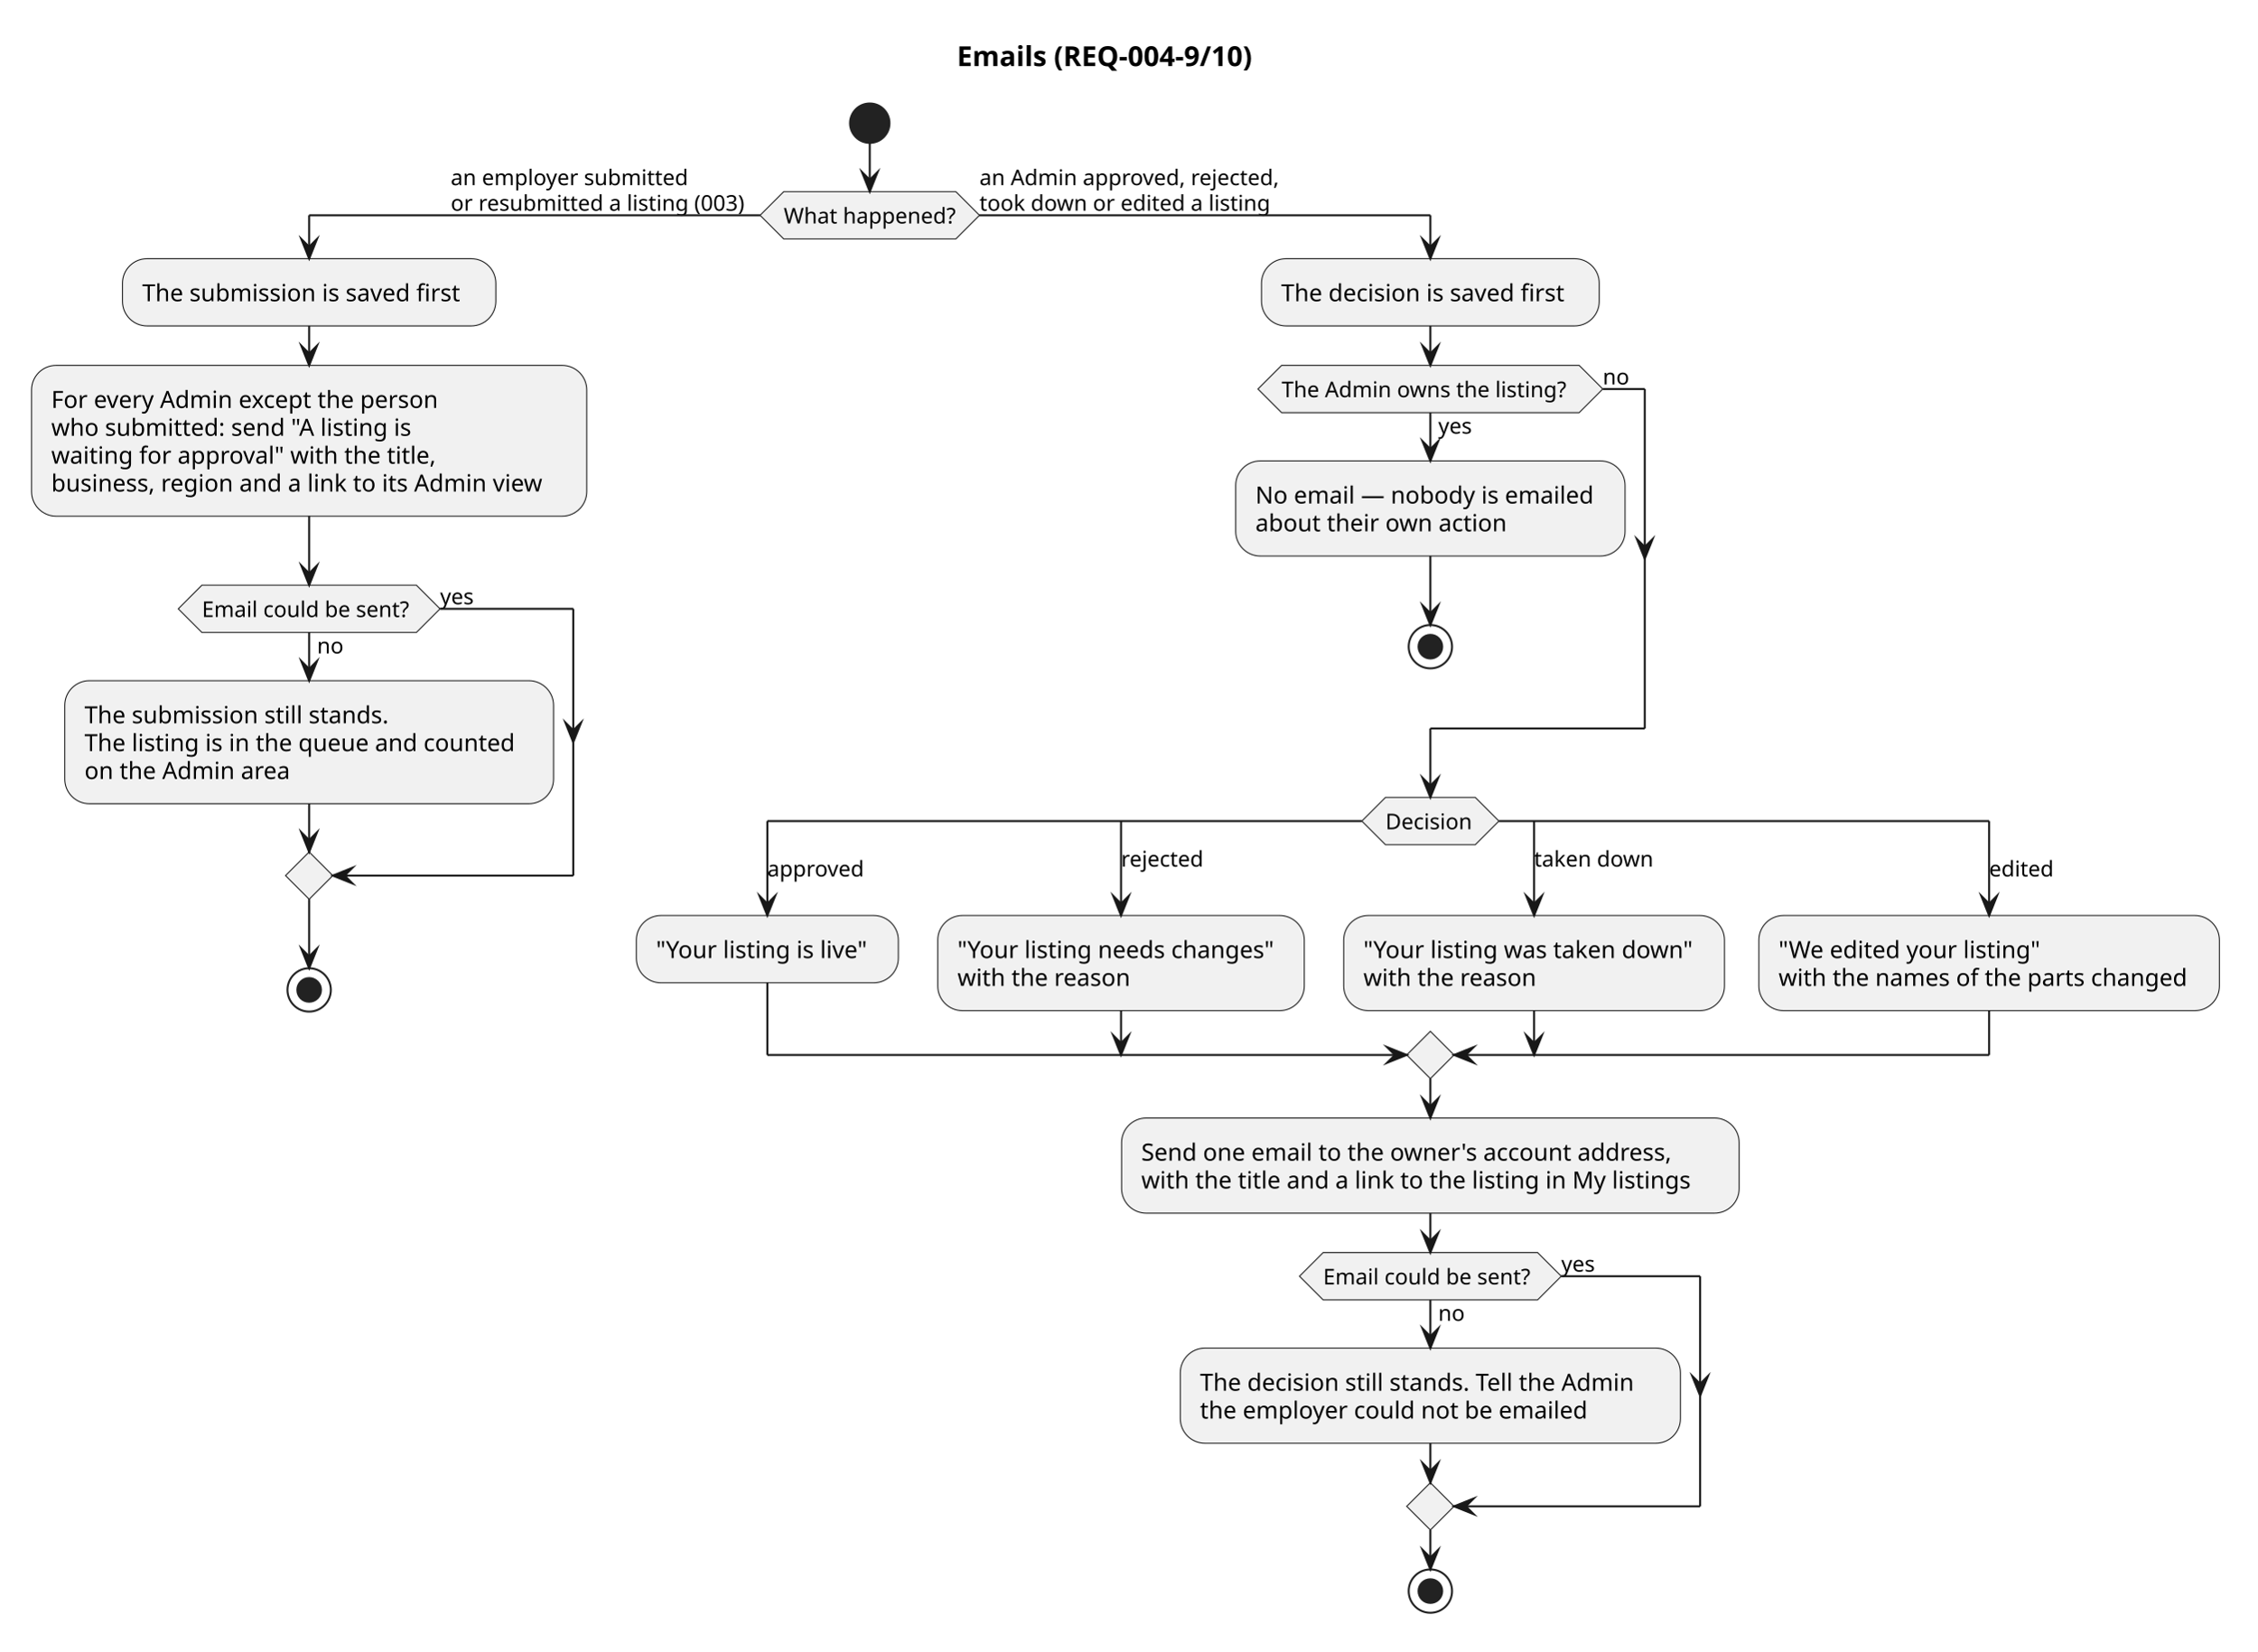
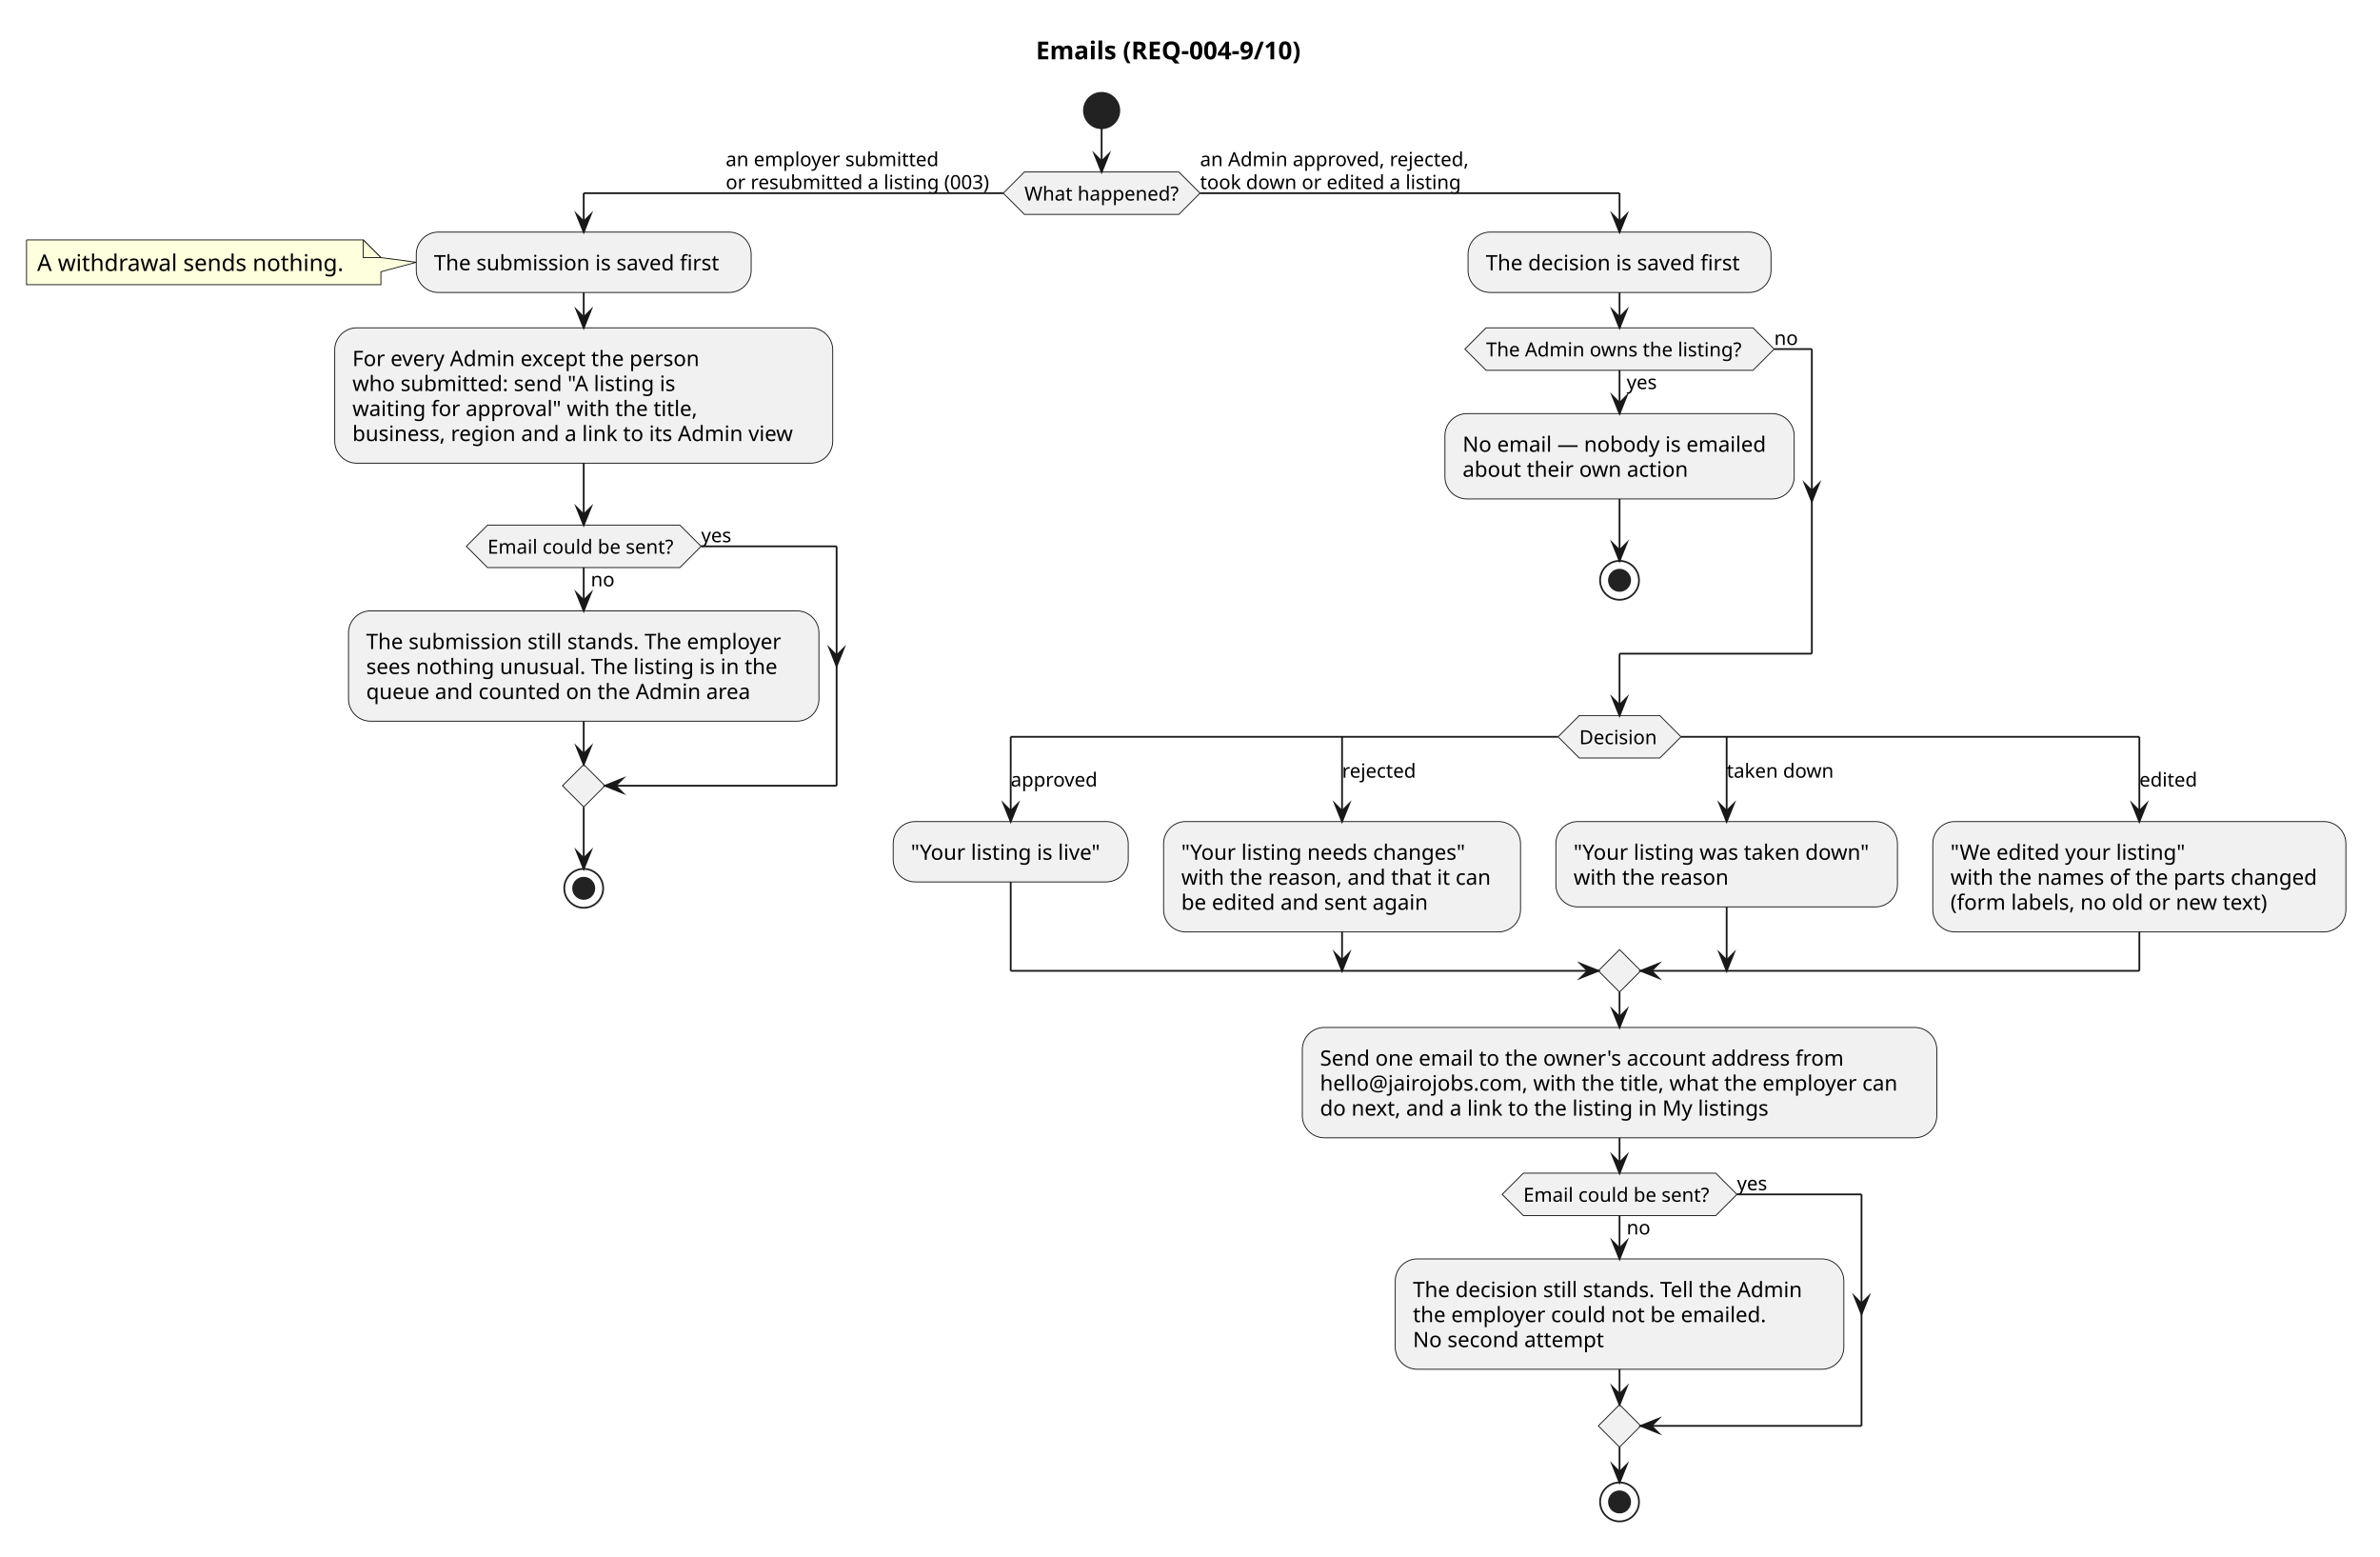
- <svg xmlns="http://www.w3.org/2000/svg" version="1.1" data-diagram-type="ACTIVITY" style="width:1145px;height:838px;background:#FFFFFF;" width="1145px" height="838px" viewBox="0 0 1145 838" zoomAndPan="magnify" preserveAspectRatio="none" contentStyleType="text/css">
+ <svg xmlns="http://www.w3.org/2000/svg" version="1.1" data-diagram-type="ACTIVITY" style="width:1346px;height:880px;background:#FFFFFF;" width="1346px" height="880px" viewBox="0 0 1346 880" zoomAndPan="magnify" preserveAspectRatio="none" contentStyleType="text/css">
  <defs />
  <g font-family="sans-serif" lengthAdjust="spacing">
    <g class="title" data-source-line="2">
-       <text x="485.424" y="33.535" fill="#000" font-size="14" textLength="173.038" font-weight="700">Emails (REQ-004-9/10)</text>
+       <text x="585.838" y="33.535" fill="#000" font-size="14" textLength="173.038" font-weight="700">Emails (REQ-004-9/10)</text>
    </g>
-     <ellipse cx="441.22" cy="62.488" rx="10" ry="10" fill="#222" style="stroke:#222;stroke-width:1;" />
-     <polygon points="397.569,97.219,484.871,97.219,496.871,109.219,484.871,121.219,397.569,121.219,385.569,109.219,397.569,97.219" fill="#F1F1F1" style="stroke:#181818;stroke-width:0.5;stroke-linejoin:miter;stroke-miterlimit:10;" />
-     <text x="397.569" y="113.376" fill="#000" font-size="11" textLength="87.302">What happened?</text>
-     <text x="228.631" y="93.943" fill="#000" font-size="11" textLength="123.583">an employer submitted</text>
-     <text x="228.631" y="106.898" fill="#000" font-size="11" textLength="156.938">or resubmitted a listing (003)</text>
-     <text x="496.871" y="93.943" fill="#000" font-size="11" textLength="157.921">an Admin approved, rejected,</text>
-     <text x="496.871" y="106.898" fill="#000" font-size="11" textLength="154.118">took down or edited a listing</text>
-     <rect x="62.122" y="131.219" width="189.395" height="34.133" fill="#F1F1F1" style="stroke:#181818;stroke-width:0.5;" rx="12.5" ry="12.5" />
-     <text x="72.122" y="152.82" fill="#000" font-size="12" textLength="169.395">The submission is saved first</text>
-     <rect x="16" y="185.352" width="281.639" height="76.531" fill="#F1F1F1" style="stroke:#181818;stroke-width:0.5;" rx="12.5" ry="12.5" />
-     <text x="26" y="206.953" fill="#000" font-size="12" textLength="204.035">For every Admin except the person</text>
-     <text x="26" y="221.086" fill="#000" font-size="12" textLength="191.941">who submitted: send "A listing is</text>
-     <text x="26" y="235.219" fill="#000" font-size="12" textLength="202.377">waiting for approval" with the title,</text>
-     <text x="26" y="249.352" fill="#000" font-size="12" textLength="261.639">business, region and a link to its Admin view</text>
-     <rect x="32.846" y="345.36" width="247.947" height="62.398" fill="#F1F1F1" style="stroke:#181818;stroke-width:0.5;" rx="12.5" ry="12.5" />
-     <text x="42.846" y="366.962" fill="#000" font-size="12" textLength="162.58">The submission still stands.</text>
-     <text x="42.846" y="381.095" fill="#000" font-size="12" textLength="227.947">The listing is in the queue and counted</text>
-     <text x="42.846" y="395.228" fill="#000" font-size="12" textLength="107.631">on the Admin area</text>
-     <polygon points="102.421,296.883,211.218,296.883,223.218,308.883,211.218,320.883,102.421,320.883,90.421,308.883,102.421,296.883" fill="#F1F1F1" style="stroke:#181818;stroke-width:0.5;stroke-linejoin:miter;stroke-miterlimit:10;" />
-     <text x="160.819" y="331.518" fill="#000" font-size="11" textLength="13.583">no</text>
-     <text x="102.421" y="313.04" fill="#000" font-size="11" textLength="108.797">Email could be sent?</text>
-     <text x="223.218" y="306.563" fill="#000" font-size="11" textLength="17.483">yes</text>
-     <polygon points="156.819,432.236,168.819,444.236,156.819,456.236,144.819,444.236,156.819,432.236" fill="#F1F1F1" style="stroke:#181818;stroke-width:0.5;stroke-linejoin:miter;stroke-miterlimit:10;" />
-     <ellipse cx="156.819" cy="502.236" rx="11" ry="11" fill="none" style="stroke:#222;stroke-width:1;" />
-     <ellipse cx="156.819" cy="502.236" rx="6" ry="6" fill="#222" style="stroke:#222;stroke-width:1;" />
-     <rect x="639.949" y="131.219" width="171.342" height="34.133" fill="#F1F1F1" style="stroke:#181818;stroke-width:0.5;" rx="12.5" ry="12.5" />
-     <text x="649.949" y="152.82" fill="#000" font-size="12" textLength="151.342">The decision is saved first</text>
-     <rect x="626.862" y="233.829" width="197.516" height="48.266" fill="#F1F1F1" style="stroke:#181818;stroke-width:0.5;" rx="12.5" ry="12.5" />
-     <text x="636.862" y="255.431" fill="#000" font-size="12" textLength="177.516">No email — nobody is emailed</text>
-     <text x="636.862" y="269.563" fill="#000" font-size="12" textLength="131.49">about their own action</text>
-     <ellipse cx="725.62" cy="328.095" rx="11" ry="11" fill="none" style="stroke:#222;stroke-width:1;" />
-     <ellipse cx="725.62" cy="328.095" rx="6" ry="6" fill="#222" style="stroke:#222;stroke-width:1;" />
-     <polygon points="650.148,185.352,801.092,185.352,813.092,197.352,801.092,209.352,650.148,209.352,638.148,197.352,650.148,185.352" fill="#F1F1F1" style="stroke:#181818;stroke-width:0.5;stroke-linejoin:miter;stroke-miterlimit:10;" />
-     <text x="729.62" y="219.986" fill="#000" font-size="11" textLength="17.483">yes</text>
-     <text x="650.148" y="201.509" fill="#000" font-size="11" textLength="150.944">The Admin owns the listing?</text>
-     <text x="813.092" y="195.031" fill="#000" font-size="11" textLength="13.583">no</text>
-     <polygon points="702.844,404.572,748.396,404.572,760.396,416.572,748.396,428.572,702.844,428.572,690.844,416.572,702.844,404.572" fill="#F1F1F1" style="stroke:#181818;stroke-width:0.5;stroke-linejoin:miter;stroke-miterlimit:10;" />
-     <text x="702.844" y="420.729" fill="#000" font-size="11" textLength="45.552">Decision</text>
-     <rect x="322.793" y="464.482" width="132.922" height="34.133" fill="#F1F1F1" style="stroke:#181818;stroke-width:0.5;" rx="12.5" ry="12.5" />
-     <text x="332.793" y="486.084" fill="#000" font-size="12" textLength="112.922">"Your listing is live"</text>
-     <rect x="475.715" y="464.482" width="185.943" height="48.266" fill="#F1F1F1" style="stroke:#181818;stroke-width:0.5;" rx="12.5" ry="12.5" />
-     <text x="485.715" y="486.084" fill="#000" font-size="12" textLength="165.943">"Your listing needs changes"</text>
-     <text x="485.715" y="500.217" fill="#000" font-size="12" textLength="90.023">with the reason</text>
-     <rect x="681.658" y="464.482" width="193.168" height="48.266" fill="#F1F1F1" style="stroke:#181818;stroke-width:0.5;" rx="12.5" ry="12.5" />
-     <text x="691.658" y="486.084" fill="#000" font-size="12" textLength="173.168">"Your listing was taken down"</text>
-     <text x="691.658" y="500.217" fill="#000" font-size="12" textLength="90.023">with the reason</text>
-     <rect x="892.266" y="464.482" width="233.621" height="48.266" fill="#F1F1F1" style="stroke:#181818;stroke-width:0.5;" rx="12.5" ry="12.5" />
-     <text x="902.266" y="486.084" fill="#000" font-size="12" textLength="135.68">"We edited your listing"</text>
-     <text x="902.266" y="500.217" fill="#000" font-size="12" textLength="213.621">with the names of the parts changed</text>
-     <polygon points="725.62,523.236,725.62,523.236,737.62,535.236,725.62,547.236,725.62,547.236,713.62,535.236,725.62,523.236" fill="#F1F1F1" style="stroke:#181818;stroke-width:0.5;stroke-linejoin:miter;stroke-miterlimit:10;" />
-     <rect x="568.975" y="567.236" width="313.291" height="48.266" fill="#F1F1F1" style="stroke:#181818;stroke-width:0.5;" rx="12.5" ry="12.5" />
-     <text x="578.975" y="588.838" fill="#000" font-size="12" textLength="277.723">Send one email to the owner's account address,</text>
-     <text x="578.975" y="602.971" fill="#000" font-size="12" textLength="293.291">with the title and a link to the listing in My listings</text>
-     <rect x="598.77" y="683.979" width="253.701" height="48.266" fill="#F1F1F1" style="stroke:#181818;stroke-width:0.5;" rx="12.5" ry="12.5" />
-     <text x="608.77" y="705.581" fill="#000" font-size="12" textLength="233.701">The decision still stands. Tell the Admin</text>
-     <text x="608.77" y="719.714" fill="#000" font-size="12" textLength="202.975">the employer could not be emailed</text>
-     <polygon points="671.222,635.502,780.019,635.502,792.019,647.502,780.019,659.502,671.222,659.502,659.222,647.502,671.222,635.502" fill="#F1F1F1" style="stroke:#181818;stroke-width:0.5;stroke-linejoin:miter;stroke-miterlimit:10;" />
-     <text x="729.62" y="670.137" fill="#000" font-size="11" textLength="13.583">no</text>
-     <text x="671.222" y="651.659" fill="#000" font-size="11" textLength="108.797">Email could be sent?</text>
-     <text x="792.019" y="645.182" fill="#000" font-size="11" textLength="17.483">yes</text>
-     <polygon points="725.62,752.245,737.62,764.245,725.62,776.245,713.62,764.245,725.62,752.245" fill="#F1F1F1" style="stroke:#181818;stroke-width:0.5;stroke-linejoin:miter;stroke-miterlimit:10;" />
-     <ellipse cx="725.62" cy="807.245" rx="11" ry="11" fill="none" style="stroke:#222;stroke-width:1;" />
-     <ellipse cx="725.62" cy="807.245" rx="6" ry="6" fill="#222" style="stroke:#222;stroke-width:1;" />
-     <line x1="156.819" y1="165.352" x2="156.819" y2="185.352" style="stroke:#181818;stroke-width:1;" />
-     <polygon points="152.819,175.352,156.819,185.352,160.819,175.352,156.819,179.352" fill="#181818" style="stroke:#181818;stroke-width:1;stroke-linejoin:miter;stroke-miterlimit:10;" />
-     <line x1="156.819" y1="320.883" x2="156.819" y2="345.36" style="stroke:#181818;stroke-width:1;" />
-     <polygon points="152.819,335.36,156.819,345.36,160.819,335.36,156.819,339.36" fill="#181818" style="stroke:#181818;stroke-width:1;stroke-linejoin:miter;stroke-miterlimit:10;" />
-     <line x1="223.218" y1="308.883" x2="290.793" y2="308.883" style="stroke:#181818;stroke-width:1;" />
-     <polygon points="286.793,366.56,290.793,376.56,294.793,366.56,290.793,370.56" fill="#181818" style="stroke:#181818;stroke-width:1;stroke-linejoin:miter;stroke-miterlimit:10;" />
-     <line x1="290.793" y1="308.883" x2="290.793" y2="444.236" style="stroke:#181818;stroke-width:1;" />
-     <line x1="290.793" y1="444.236" x2="168.819" y2="444.236" style="stroke:#181818;stroke-width:1;" />
-     <polygon points="178.819,440.236,168.819,444.236,178.819,448.236,174.819,444.236" fill="#181818" style="stroke:#181818;stroke-width:1;stroke-linejoin:miter;stroke-miterlimit:10;" />
-     <line x1="156.819" y1="407.759" x2="156.819" y2="432.236" style="stroke:#181818;stroke-width:1;" />
-     <polygon points="152.819,422.236,156.819,432.236,160.819,422.236,156.819,426.236" fill="#181818" style="stroke:#181818;stroke-width:1;stroke-linejoin:miter;stroke-miterlimit:10;" />
-     <line x1="156.819" y1="261.883" x2="156.819" y2="296.883" style="stroke:#181818;stroke-width:1;" />
-     <polygon points="152.819,286.883,156.819,296.883,160.819,286.883,156.819,290.883" fill="#181818" style="stroke:#181818;stroke-width:1;stroke-linejoin:miter;stroke-miterlimit:10;" />
-     <line x1="156.819" y1="456.236" x2="156.819" y2="491.236" style="stroke:#181818;stroke-width:1;" />
-     <polygon points="152.819,481.236,156.819,491.236,160.819,481.236,156.819,485.236" fill="#181818" style="stroke:#181818;stroke-width:1;stroke-linejoin:miter;stroke-miterlimit:10;" />
-     <line x1="725.62" y1="282.095" x2="725.62" y2="317.095" style="stroke:#181818;stroke-width:1;" />
-     <polygon points="721.62,307.095,725.62,317.095,729.62,307.095,725.62,311.095" fill="#181818" style="stroke:#181818;stroke-width:1;stroke-linejoin:miter;stroke-miterlimit:10;" />
-     <line x1="725.62" y1="209.352" x2="725.62" y2="233.829" style="stroke:#181818;stroke-width:1;" />
-     <polygon points="721.62,223.829,725.62,233.829,729.62,223.829,725.62,227.829" fill="#181818" style="stroke:#181818;stroke-width:1;stroke-linejoin:miter;stroke-miterlimit:10;" />
-     <line x1="813.092" y1="197.352" x2="834.378" y2="197.352" style="stroke:#181818;stroke-width:1;" />
-     <polygon points="830.378,273.462,834.378,283.462,838.378,273.462,834.378,277.462" fill="#181818" style="stroke:#181818;stroke-width:1;stroke-linejoin:miter;stroke-miterlimit:10;" />
-     <line x1="834.378" y1="197.352" x2="834.378" y2="369.572" style="stroke:#181818;stroke-width:1;" />
-     <line x1="834.378" y1="369.572" x2="725.62" y2="369.572" style="stroke:#181818;stroke-width:1;" />
-     <line x1="725.62" y1="369.572" x2="725.62" y2="404.572" style="stroke:#181818;stroke-width:1;" />
-     <polygon points="721.62,394.572,725.62,404.572,729.62,394.572,725.62,398.572" fill="#181818" style="stroke:#181818;stroke-width:1;stroke-linejoin:miter;stroke-miterlimit:10;" />
-     <line x1="725.62" y1="165.352" x2="725.62" y2="185.352" style="stroke:#181818;stroke-width:1;" />
-     <polygon points="721.62,175.352,725.62,185.352,729.62,175.352,725.62,179.352" fill="#181818" style="stroke:#181818;stroke-width:1;stroke-linejoin:miter;stroke-miterlimit:10;" />
-     <line x1="690.844" y1="416.572" x2="389.254" y2="416.572" style="stroke:#181818;stroke-width:1;" />
-     <line x1="389.254" y1="416.572" x2="389.254" y2="464.482" style="stroke:#181818;stroke-width:1;" />
-     <polygon points="385.254,454.482,389.254,464.482,393.254,454.482,389.254,458.482" fill="#181818" style="stroke:#181818;stroke-width:1;stroke-linejoin:miter;stroke-miterlimit:10;" />
-     <text x="389.254" y="444.685" fill="#000" font-size="11" textLength="49.924">approved</text>
-     <line x1="760.396" y1="416.572" x2="1009.076" y2="416.572" style="stroke:#181818;stroke-width:1;" />
-     <line x1="1009.076" y1="416.572" x2="1009.076" y2="464.482" style="stroke:#181818;stroke-width:1;" />
-     <polygon points="1005.076,454.482,1009.076,464.482,1013.076,454.482,1009.076,458.482" fill="#181818" style="stroke:#181818;stroke-width:1;stroke-linejoin:miter;stroke-miterlimit:10;" />
-     <text x="1009.076" y="444.685" fill="#000" font-size="11" textLength="33.397">edited</text>
-     <line x1="568.687" y1="416.572" x2="568.687" y2="464.482" style="stroke:#181818;stroke-width:1;" />
-     <polygon points="564.687,454.482,568.687,464.482,572.687,454.482,568.687,458.482" fill="#181818" style="stroke:#181818;stroke-width:1;stroke-linejoin:miter;stroke-miterlimit:10;" />
-     <text x="568.687" y="439.685" fill="#000" font-size="11" textLength="42.904">rejected</text>
-     <line x1="778.242" y1="416.572" x2="778.242" y2="464.482" style="stroke:#181818;stroke-width:1;" />
-     <polygon points="774.242,454.482,778.242,464.482,782.242,454.482,778.242,458.482" fill="#181818" style="stroke:#181818;stroke-width:1;stroke-linejoin:miter;stroke-miterlimit:10;" />
-     <text x="778.242" y="439.685" fill="#000" font-size="11" textLength="62.036">taken down</text>
-     <line x1="389.254" y1="498.615" x2="389.254" y2="535.236" style="stroke:#181818;stroke-width:1;" />
-     <line x1="389.254" y1="535.236" x2="713.62" y2="535.236" style="stroke:#181818;stroke-width:1;" />
-     <polygon points="703.62,531.236,713.62,535.236,703.62,539.236,707.62,535.236" fill="#181818" style="stroke:#181818;stroke-width:1;stroke-linejoin:miter;stroke-miterlimit:10;" />
-     <line x1="1009.076" y1="512.748" x2="1009.076" y2="535.236" style="stroke:#181818;stroke-width:1;" />
-     <line x1="1009.076" y1="535.236" x2="737.62" y2="535.236" style="stroke:#181818;stroke-width:1;" />
-     <polygon points="747.62,531.236,737.62,535.236,747.62,539.236,743.62,535.236" fill="#181818" style="stroke:#181818;stroke-width:1;stroke-linejoin:miter;stroke-miterlimit:10;" />
-     <line x1="568.687" y1="512.748" x2="568.687" y2="535.236" style="stroke:#181818;stroke-width:1;" />
-     <polygon points="564.687,525.236,568.687,535.236,572.687,525.236,568.687,529.236" fill="#181818" style="stroke:#181818;stroke-width:1;stroke-linejoin:miter;stroke-miterlimit:10;" />
-     <line x1="778.242" y1="512.748" x2="778.242" y2="535.236" style="stroke:#181818;stroke-width:1;" />
-     <polygon points="774.242,525.236,778.242,535.236,782.242,525.236,778.242,529.236" fill="#181818" style="stroke:#181818;stroke-width:1;stroke-linejoin:miter;stroke-miterlimit:10;" />
-     <line x1="725.62" y1="547.236" x2="725.62" y2="567.236" style="stroke:#181818;stroke-width:1;" />
-     <polygon points="721.62,557.236,725.62,567.236,729.62,557.236,725.62,561.236" fill="#181818" style="stroke:#181818;stroke-width:1;stroke-linejoin:miter;stroke-miterlimit:10;" />
-     <line x1="725.62" y1="659.502" x2="725.62" y2="683.979" style="stroke:#181818;stroke-width:1;" />
-     <polygon points="721.62,673.979,725.62,683.979,729.62,673.979,725.62,677.979" fill="#181818" style="stroke:#181818;stroke-width:1;stroke-linejoin:miter;stroke-miterlimit:10;" />
-     <line x1="792.019" y1="647.502" x2="862.471" y2="647.502" style="stroke:#181818;stroke-width:1;" />
-     <polygon points="858.471,698.112,862.471,708.112,866.471,698.112,862.471,702.112" fill="#181818" style="stroke:#181818;stroke-width:1;stroke-linejoin:miter;stroke-miterlimit:10;" />
-     <line x1="862.471" y1="647.502" x2="862.471" y2="764.245" style="stroke:#181818;stroke-width:1;" />
-     <line x1="862.471" y1="764.245" x2="737.62" y2="764.245" style="stroke:#181818;stroke-width:1;" />
-     <polygon points="747.62,760.245,737.62,764.245,747.62,768.245,743.62,764.245" fill="#181818" style="stroke:#181818;stroke-width:1;stroke-linejoin:miter;stroke-miterlimit:10;" />
-     <line x1="725.62" y1="732.245" x2="725.62" y2="752.245" style="stroke:#181818;stroke-width:1;" />
-     <polygon points="721.62,742.245,725.62,752.245,729.62,742.245,725.62,746.245" fill="#181818" style="stroke:#181818;stroke-width:1;stroke-linejoin:miter;stroke-miterlimit:10;" />
-     <line x1="725.62" y1="615.502" x2="725.62" y2="635.502" style="stroke:#181818;stroke-width:1;" />
-     <polygon points="721.62,625.502,725.62,635.502,729.62,625.502,725.62,629.502" fill="#181818" style="stroke:#181818;stroke-width:1;stroke-linejoin:miter;stroke-miterlimit:10;" />
-     <line x1="725.62" y1="776.245" x2="725.62" y2="796.245" style="stroke:#181818;stroke-width:1;" />
-     <polygon points="721.62,786.245,725.62,796.245,729.62,786.245,725.62,790.245" fill="#181818" style="stroke:#181818;stroke-width:1;stroke-linejoin:miter;stroke-miterlimit:10;" />
-     <line x1="385.569" y1="109.219" x2="156.819" y2="109.219" style="stroke:#181818;stroke-width:1;" />
-     <line x1="156.819" y1="109.219" x2="156.819" y2="131.219" style="stroke:#181818;stroke-width:1;" />
-     <polygon points="152.819,121.219,156.819,131.219,160.819,121.219,156.819,125.219" fill="#181818" style="stroke:#181818;stroke-width:1;stroke-linejoin:miter;stroke-miterlimit:10;" />
-     <line x1="496.871" y1="109.219" x2="725.62" y2="109.219" style="stroke:#181818;stroke-width:1;" />
-     <line x1="725.62" y1="109.219" x2="725.62" y2="131.219" style="stroke:#181818;stroke-width:1;" />
-     <polygon points="721.62,121.219,725.62,131.219,729.62,121.219,725.62,125.219" fill="#181818" style="stroke:#181818;stroke-width:1;stroke-linejoin:miter;stroke-miterlimit:10;" />
-     <line x1="441.22" y1="72.488" x2="441.22" y2="97.219" style="stroke:#181818;stroke-width:1;" />
-     <polygon points="437.22,87.219,441.22,97.219,445.22,87.219,441.22,91.219" fill="#181818" style="stroke:#181818;stroke-width:1;stroke-linejoin:miter;stroke-miterlimit:10;" />
+     <ellipse cx="623.024" cy="62.488" rx="10" ry="10" fill="#222" style="stroke:#222;stroke-width:1;" />
+     <polygon points="579.373,97.219,666.675,97.219,678.675,109.219,666.675,121.219,579.373,121.219,567.373,109.219,579.373,97.219" fill="#F1F1F1" style="stroke:#181818;stroke-width:0.5;stroke-linejoin:miter;stroke-miterlimit:10;" />
+     <text x="579.373" y="113.376" fill="#000" font-size="11" textLength="87.302">What happened?</text>
+     <text x="410.435" y="93.943" fill="#000" font-size="11" textLength="123.583">an employer submitted</text>
+     <text x="410.435" y="106.898" fill="#000" font-size="11" textLength="156.938">or resubmitted a listing (003)</text>
+     <text x="678.675" y="93.943" fill="#000" font-size="11" textLength="157.921">an Admin approved, rejected,</text>
+     <text x="678.675" y="106.898" fill="#000" font-size="11" textLength="154.118">took down or edited a listing</text>
+     <path d="M15,135.63 L15,160.94 A0,0 0 0 0 15,160.94 L215.423,160.94 A0,0 0 0 0 215.423,160.94 L215.423,153.63 L235.423,148.285 L215.423,145.63 L215.423,145.63 L205.423,135.63 L15,135.63 A0,0 0 0 0 15,135.63" style="stroke:#181818;stroke-width:0.5;" fill="#FEFFDD" />
+     <path d="M205.423,135.63 L205.423,145.63 L215.423,145.63 L205.423,135.63" style="stroke:#181818;stroke-width:0.5;" fill="#FEFFDD" />
+     <text x="21" y="153.198" fill="#000" font-size="13" textLength="179.423">A withdrawal sends nothing.</text>
+     <rect x="235.423" y="131.219" width="189.395" height="34.133" fill="#F1F1F1" style="stroke:#181818;stroke-width:0.5;" rx="12.5" ry="12.5" />
+     <text x="245.423" y="152.82" fill="#000" font-size="12" textLength="169.395">The submission is saved first</text>
+     <rect x="189.301" y="185.352" width="281.639" height="76.531" fill="#F1F1F1" style="stroke:#181818;stroke-width:0.5;" rx="12.5" ry="12.5" />
+     <text x="199.301" y="206.953" fill="#000" font-size="12" textLength="204.035">For every Admin except the person</text>
+     <text x="199.301" y="221.086" fill="#000" font-size="12" textLength="191.941">who submitted: send "A listing is</text>
+     <text x="199.301" y="235.219" fill="#000" font-size="12" textLength="202.377">waiting for approval" with the title,</text>
+     <text x="199.301" y="249.352" fill="#000" font-size="12" textLength="261.639">business, region and a link to its Admin view</text>
+     <rect x="197.1" y="345.36" width="266.041" height="62.398" fill="#F1F1F1" style="stroke:#181818;stroke-width:0.5;" rx="12.5" ry="12.5" />
+     <text x="207.1" y="366.962" fill="#000" font-size="12" textLength="246.041">The submission still stands. The employer</text>
+     <text x="207.1" y="381.095" fill="#000" font-size="12" textLength="243.92">sees nothing unusual. The listing is in the</text>
+     <text x="207.1" y="395.228" fill="#000" font-size="12" textLength="223.605">queue and counted on the Admin area</text>
+     <polygon points="275.722,296.883,384.519,296.883,396.519,308.883,384.519,320.883,275.722,320.883,263.722,308.883,275.722,296.883" fill="#F1F1F1" style="stroke:#181818;stroke-width:0.5;stroke-linejoin:miter;stroke-miterlimit:10;" />
+     <text x="334.12" y="331.518" fill="#000" font-size="11" textLength="13.583">no</text>
+     <text x="275.722" y="313.04" fill="#000" font-size="11" textLength="108.797">Email could be sent?</text>
+     <text x="396.519" y="306.563" fill="#000" font-size="11" textLength="17.483">yes</text>
+     <polygon points="330.12,432.236,342.12,444.236,330.12,456.236,318.12,444.236,330.12,432.236" fill="#F1F1F1" style="stroke:#181818;stroke-width:0.5;stroke-linejoin:miter;stroke-miterlimit:10;" />
+     <ellipse cx="330.12" cy="502.236" rx="11" ry="11" fill="none" style="stroke:#222;stroke-width:1;" />
+     <ellipse cx="330.12" cy="502.236" rx="6" ry="6" fill="#222" style="stroke:#222;stroke-width:1;" />
+     <rect x="830.257" y="131.219" width="171.342" height="34.133" fill="#F1F1F1" style="stroke:#181818;stroke-width:0.5;" rx="12.5" ry="12.5" />
+     <text x="840.257" y="152.82" fill="#000" font-size="12" textLength="151.342">The decision is saved first</text>
+     <rect x="817.17" y="233.829" width="197.516" height="48.266" fill="#F1F1F1" style="stroke:#181818;stroke-width:0.5;" rx="12.5" ry="12.5" />
+     <text x="827.17" y="255.431" fill="#000" font-size="12" textLength="177.516">No email — nobody is emailed</text>
+     <text x="827.17" y="269.563" fill="#000" font-size="12" textLength="131.49">about their own action</text>
+     <ellipse cx="915.928" cy="328.095" rx="11" ry="11" fill="none" style="stroke:#222;stroke-width:1;" />
+     <ellipse cx="915.928" cy="328.095" rx="6" ry="6" fill="#222" style="stroke:#222;stroke-width:1;" />
+     <polygon points="840.456,185.352,991.4,185.352,1003.4,197.352,991.4,209.352,840.456,209.352,828.456,197.352,840.456,185.352" fill="#F1F1F1" style="stroke:#181818;stroke-width:0.5;stroke-linejoin:miter;stroke-miterlimit:10;" />
+     <text x="919.928" y="219.986" fill="#000" font-size="11" textLength="17.483">yes</text>
+     <text x="840.456" y="201.509" fill="#000" font-size="11" textLength="150.944">The Admin owns the listing?</text>
+     <text x="1003.4" y="195.031" fill="#000" font-size="11" textLength="13.583">no</text>
+     <polygon points="893.152,404.572,938.704,404.572,950.704,416.572,938.704,428.572,893.152,428.572,881.152,416.572,893.152,404.572" fill="#F1F1F1" style="stroke:#181818;stroke-width:0.5;stroke-linejoin:miter;stroke-miterlimit:10;" />
+     <text x="893.152" y="420.729" fill="#000" font-size="11" textLength="45.552">Decision</text>
+     <rect x="505.141" y="464.482" width="132.922" height="34.133" fill="#F1F1F1" style="stroke:#181818;stroke-width:0.5;" rx="12.5" ry="12.5" />
+     <text x="515.141" y="486.084" fill="#000" font-size="12" textLength="112.922">"Your listing is live"</text>
+     <rect x="658.063" y="464.482" width="201.863" height="62.398" fill="#F1F1F1" style="stroke:#181818;stroke-width:0.5;" rx="12.5" ry="12.5" />
+     <text x="668.063" y="486.084" fill="#000" font-size="12" textLength="165.943">"Your listing needs changes"</text>
+     <text x="668.063" y="500.217" fill="#000" font-size="12" textLength="181.863">with the reason, and that it can</text>
+     <text x="668.063" y="514.35" fill="#000" font-size="12" textLength="143.877">be edited and sent again</text>
+     <rect x="879.926" y="464.482" width="193.168" height="48.266" fill="#F1F1F1" style="stroke:#181818;stroke-width:0.5;" rx="12.5" ry="12.5" />
+     <text x="889.926" y="486.084" fill="#000" font-size="12" textLength="173.168">"Your listing was taken down"</text>
+     <text x="889.926" y="500.217" fill="#000" font-size="12" textLength="90.023">with the reason</text>
+     <rect x="1093.094" y="464.482" width="233.621" height="62.398" fill="#F1F1F1" style="stroke:#181818;stroke-width:0.5;" rx="12.5" ry="12.5" />
+     <text x="1103.094" y="486.084" fill="#000" font-size="12" textLength="135.68">"We edited your listing"</text>
+     <text x="1103.094" y="500.217" fill="#000" font-size="12" textLength="213.621">with the names of the parts changed</text>
+     <text x="1103.094" y="514.35" fill="#000" font-size="12" textLength="188.092">(form labels, no old or new text)</text>
+     <polygon points="915.928,536.881,915.928,536.881,927.928,548.881,915.928,560.881,915.928,560.881,903.928,548.881,915.928,536.881" fill="#F1F1F1" style="stroke:#181818;stroke-width:0.5;stroke-linejoin:miter;stroke-miterlimit:10;" />
+     <rect x="736.519" y="580.881" width="358.818" height="62.398" fill="#F1F1F1" style="stroke:#181818;stroke-width:0.5;" rx="12.5" ry="12.5" />
+     <text x="746.519" y="602.482" fill="#000" font-size="12" textLength="305.619">Send one email to the owner's account address from</text>
+     <text x="746.519" y="616.615" fill="#000" font-size="12" textLength="338.818">hello@jairojobs.com, with the title, what the employer can</text>
+     <text x="746.519" y="630.748" fill="#000" font-size="12" textLength="268.324">do next, and a link to the listing in My listings</text>
+     <rect x="789.077" y="711.757" width="253.701" height="62.398" fill="#F1F1F1" style="stroke:#181818;stroke-width:0.5;" rx="12.5" ry="12.5" />
+     <text x="799.077" y="733.358" fill="#000" font-size="12" textLength="233.701">The decision still stands. Tell the Admin</text>
+     <text x="799.077" y="747.491" fill="#000" font-size="12" textLength="206.771">the employer could not be emailed.</text>
+     <text x="799.077" y="761.624" fill="#000" font-size="12" textLength="110.684">No second attempt</text>
+     <polygon points="861.529,663.279,970.326,663.279,982.326,675.279,970.326,687.279,861.529,687.279,849.529,675.279,861.529,663.279" fill="#F1F1F1" style="stroke:#181818;stroke-width:0.5;stroke-linejoin:miter;stroke-miterlimit:10;" />
+     <text x="919.928" y="697.914" fill="#000" font-size="11" textLength="13.583">no</text>
+     <text x="861.529" y="679.437" fill="#000" font-size="11" textLength="108.797">Email could be sent?</text>
+     <text x="982.326" y="672.959" fill="#000" font-size="11" textLength="17.483">yes</text>
+     <polygon points="915.928,794.155,927.928,806.155,915.928,818.155,903.928,806.155,915.928,794.155" fill="#F1F1F1" style="stroke:#181818;stroke-width:0.5;stroke-linejoin:miter;stroke-miterlimit:10;" />
+     <ellipse cx="915.928" cy="849.155" rx="11" ry="11" fill="none" style="stroke:#222;stroke-width:1;" />
+     <ellipse cx="915.928" cy="849.155" rx="6" ry="6" fill="#222" style="stroke:#222;stroke-width:1;" />
+     <line x1="330.12" y1="165.352" x2="330.12" y2="185.352" style="stroke:#181818;stroke-width:1;" />
+     <polygon points="326.12,175.352,330.12,185.352,334.12,175.352,330.12,179.352" fill="#181818" style="stroke:#181818;stroke-width:1;stroke-linejoin:miter;stroke-miterlimit:10;" />
+     <line x1="330.12" y1="320.883" x2="330.12" y2="345.36" style="stroke:#181818;stroke-width:1;" />
+     <polygon points="326.12,335.36,330.12,345.36,334.12,335.36,330.12,339.36" fill="#181818" style="stroke:#181818;stroke-width:1;stroke-linejoin:miter;stroke-miterlimit:10;" />
+     <line x1="396.519" y1="308.883" x2="473.141" y2="308.883" style="stroke:#181818;stroke-width:1;" />
+     <polygon points="469.141,366.56,473.141,376.56,477.141,366.56,473.141,370.56" fill="#181818" style="stroke:#181818;stroke-width:1;stroke-linejoin:miter;stroke-miterlimit:10;" />
+     <line x1="473.141" y1="308.883" x2="473.141" y2="444.236" style="stroke:#181818;stroke-width:1;" />
+     <line x1="473.141" y1="444.236" x2="342.12" y2="444.236" style="stroke:#181818;stroke-width:1;" />
+     <polygon points="352.12,440.236,342.12,444.236,352.12,448.236,348.12,444.236" fill="#181818" style="stroke:#181818;stroke-width:1;stroke-linejoin:miter;stroke-miterlimit:10;" />
+     <line x1="330.12" y1="407.759" x2="330.12" y2="432.236" style="stroke:#181818;stroke-width:1;" />
+     <polygon points="326.12,422.236,330.12,432.236,334.12,422.236,330.12,426.236" fill="#181818" style="stroke:#181818;stroke-width:1;stroke-linejoin:miter;stroke-miterlimit:10;" />
+     <line x1="330.12" y1="261.883" x2="330.12" y2="296.883" style="stroke:#181818;stroke-width:1;" />
+     <polygon points="326.12,286.883,330.12,296.883,334.12,286.883,330.12,290.883" fill="#181818" style="stroke:#181818;stroke-width:1;stroke-linejoin:miter;stroke-miterlimit:10;" />
+     <line x1="330.12" y1="456.236" x2="330.12" y2="491.236" style="stroke:#181818;stroke-width:1;" />
+     <polygon points="326.12,481.236,330.12,491.236,334.12,481.236,330.12,485.236" fill="#181818" style="stroke:#181818;stroke-width:1;stroke-linejoin:miter;stroke-miterlimit:10;" />
+     <line x1="915.928" y1="282.095" x2="915.928" y2="317.095" style="stroke:#181818;stroke-width:1;" />
+     <polygon points="911.928,307.095,915.928,317.095,919.928,307.095,915.928,311.095" fill="#181818" style="stroke:#181818;stroke-width:1;stroke-linejoin:miter;stroke-miterlimit:10;" />
+     <line x1="915.928" y1="209.352" x2="915.928" y2="233.829" style="stroke:#181818;stroke-width:1;" />
+     <polygon points="911.928,223.829,915.928,233.829,919.928,223.829,915.928,227.829" fill="#181818" style="stroke:#181818;stroke-width:1;stroke-linejoin:miter;stroke-miterlimit:10;" />
+     <line x1="1003.4" y1="197.352" x2="1024.686" y2="197.352" style="stroke:#181818;stroke-width:1;" />
+     <polygon points="1020.686,273.462,1024.686,283.462,1028.686,273.462,1024.686,277.462" fill="#181818" style="stroke:#181818;stroke-width:1;stroke-linejoin:miter;stroke-miterlimit:10;" />
+     <line x1="1024.686" y1="197.352" x2="1024.686" y2="369.572" style="stroke:#181818;stroke-width:1;" />
+     <line x1="1024.686" y1="369.572" x2="915.928" y2="369.572" style="stroke:#181818;stroke-width:1;" />
+     <line x1="915.928" y1="369.572" x2="915.928" y2="404.572" style="stroke:#181818;stroke-width:1;" />
+     <polygon points="911.928,394.572,915.928,404.572,919.928,394.572,915.928,398.572" fill="#181818" style="stroke:#181818;stroke-width:1;stroke-linejoin:miter;stroke-miterlimit:10;" />
+     <line x1="915.928" y1="165.352" x2="915.928" y2="185.352" style="stroke:#181818;stroke-width:1;" />
+     <polygon points="911.928,175.352,915.928,185.352,919.928,175.352,915.928,179.352" fill="#181818" style="stroke:#181818;stroke-width:1;stroke-linejoin:miter;stroke-miterlimit:10;" />
+     <line x1="881.152" y1="416.572" x2="571.602" y2="416.572" style="stroke:#181818;stroke-width:1;" />
+     <line x1="571.602" y1="416.572" x2="571.602" y2="464.482" style="stroke:#181818;stroke-width:1;" />
+     <polygon points="567.602,454.482,571.602,464.482,575.602,454.482,571.602,458.482" fill="#181818" style="stroke:#181818;stroke-width:1;stroke-linejoin:miter;stroke-miterlimit:10;" />
+     <text x="571.602" y="444.685" fill="#000" font-size="11" textLength="49.924">approved</text>
+     <line x1="950.704" y1="416.572" x2="1209.904" y2="416.572" style="stroke:#181818;stroke-width:1;" />
+     <line x1="1209.904" y1="416.572" x2="1209.904" y2="464.482" style="stroke:#181818;stroke-width:1;" />
+     <polygon points="1205.904,454.482,1209.904,464.482,1213.904,454.482,1209.904,458.482" fill="#181818" style="stroke:#181818;stroke-width:1;stroke-linejoin:miter;stroke-miterlimit:10;" />
+     <text x="1209.904" y="444.685" fill="#000" font-size="11" textLength="33.397">edited</text>
+     <line x1="758.994" y1="416.572" x2="758.994" y2="464.482" style="stroke:#181818;stroke-width:1;" />
+     <polygon points="754.994,454.482,758.994,464.482,762.994,454.482,758.994,458.482" fill="#181818" style="stroke:#181818;stroke-width:1;stroke-linejoin:miter;stroke-miterlimit:10;" />
+     <text x="758.994" y="439.685" fill="#000" font-size="11" textLength="42.904">rejected</text>
+     <line x1="976.51" y1="416.572" x2="976.51" y2="464.482" style="stroke:#181818;stroke-width:1;" />
+     <polygon points="972.51,454.482,976.51,464.482,980.51,454.482,976.51,458.482" fill="#181818" style="stroke:#181818;stroke-width:1;stroke-linejoin:miter;stroke-miterlimit:10;" />
+     <text x="976.51" y="439.685" fill="#000" font-size="11" textLength="62.036">taken down</text>
+     <line x1="571.602" y1="498.615" x2="571.602" y2="548.881" style="stroke:#181818;stroke-width:1;" />
+     <line x1="571.602" y1="548.881" x2="903.928" y2="548.881" style="stroke:#181818;stroke-width:1;" />
+     <polygon points="893.928,544.881,903.928,548.881,893.928,552.881,897.928,548.881" fill="#181818" style="stroke:#181818;stroke-width:1;stroke-linejoin:miter;stroke-miterlimit:10;" />
+     <line x1="1209.904" y1="526.881" x2="1209.904" y2="548.881" style="stroke:#181818;stroke-width:1;" />
+     <line x1="1209.904" y1="548.881" x2="927.928" y2="548.881" style="stroke:#181818;stroke-width:1;" />
+     <polygon points="937.928,544.881,927.928,548.881,937.928,552.881,933.928,548.881" fill="#181818" style="stroke:#181818;stroke-width:1;stroke-linejoin:miter;stroke-miterlimit:10;" />
+     <line x1="758.994" y1="526.881" x2="758.994" y2="548.881" style="stroke:#181818;stroke-width:1;" />
+     <polygon points="754.994,538.881,758.994,548.881,762.994,538.881,758.994,542.881" fill="#181818" style="stroke:#181818;stroke-width:1;stroke-linejoin:miter;stroke-miterlimit:10;" />
+     <line x1="976.51" y1="512.748" x2="976.51" y2="548.881" style="stroke:#181818;stroke-width:1;" />
+     <polygon points="972.51,538.881,976.51,548.881,980.51,538.881,976.51,542.881" fill="#181818" style="stroke:#181818;stroke-width:1;stroke-linejoin:miter;stroke-miterlimit:10;" />
+     <line x1="915.928" y1="560.881" x2="915.928" y2="580.881" style="stroke:#181818;stroke-width:1;" />
+     <polygon points="911.928,570.881,915.928,580.881,919.928,570.881,915.928,574.881" fill="#181818" style="stroke:#181818;stroke-width:1;stroke-linejoin:miter;stroke-miterlimit:10;" />
+     <line x1="915.928" y1="687.279" x2="915.928" y2="711.757" style="stroke:#181818;stroke-width:1;" />
+     <polygon points="911.928,701.757,915.928,711.757,919.928,701.757,915.928,705.757" fill="#181818" style="stroke:#181818;stroke-width:1;stroke-linejoin:miter;stroke-miterlimit:10;" />
+     <line x1="982.326" y1="675.279" x2="1052.778" y2="675.279" style="stroke:#181818;stroke-width:1;" />
+     <polygon points="1048.778,732.956,1052.778,742.956,1056.778,732.956,1052.778,736.956" fill="#181818" style="stroke:#181818;stroke-width:1;stroke-linejoin:miter;stroke-miterlimit:10;" />
+     <line x1="1052.778" y1="675.279" x2="1052.778" y2="806.155" style="stroke:#181818;stroke-width:1;" />
+     <line x1="1052.778" y1="806.155" x2="927.928" y2="806.155" style="stroke:#181818;stroke-width:1;" />
+     <polygon points="937.928,802.155,927.928,806.155,937.928,810.155,933.928,806.155" fill="#181818" style="stroke:#181818;stroke-width:1;stroke-linejoin:miter;stroke-miterlimit:10;" />
+     <line x1="915.928" y1="774.155" x2="915.928" y2="794.155" style="stroke:#181818;stroke-width:1;" />
+     <polygon points="911.928,784.155,915.928,794.155,919.928,784.155,915.928,788.155" fill="#181818" style="stroke:#181818;stroke-width:1;stroke-linejoin:miter;stroke-miterlimit:10;" />
+     <line x1="915.928" y1="643.279" x2="915.928" y2="663.279" style="stroke:#181818;stroke-width:1;" />
+     <polygon points="911.928,653.279,915.928,663.279,919.928,653.279,915.928,657.279" fill="#181818" style="stroke:#181818;stroke-width:1;stroke-linejoin:miter;stroke-miterlimit:10;" />
+     <line x1="915.928" y1="818.155" x2="915.928" y2="838.155" style="stroke:#181818;stroke-width:1;" />
+     <polygon points="911.928,828.155,915.928,838.155,919.928,828.155,915.928,832.155" fill="#181818" style="stroke:#181818;stroke-width:1;stroke-linejoin:miter;stroke-miterlimit:10;" />
+     <line x1="567.373" y1="109.219" x2="330.12" y2="109.219" style="stroke:#181818;stroke-width:1;" />
+     <line x1="330.12" y1="109.219" x2="330.12" y2="131.219" style="stroke:#181818;stroke-width:1;" />
+     <polygon points="326.12,121.219,330.12,131.219,334.12,121.219,330.12,125.219" fill="#181818" style="stroke:#181818;stroke-width:1;stroke-linejoin:miter;stroke-miterlimit:10;" />
+     <line x1="678.675" y1="109.219" x2="915.928" y2="109.219" style="stroke:#181818;stroke-width:1;" />
+     <line x1="915.928" y1="109.219" x2="915.928" y2="131.219" style="stroke:#181818;stroke-width:1;" />
+     <polygon points="911.928,121.219,915.928,131.219,919.928,121.219,915.928,125.219" fill="#181818" style="stroke:#181818;stroke-width:1;stroke-linejoin:miter;stroke-miterlimit:10;" />
+     <line x1="623.024" y1="72.488" x2="623.024" y2="97.219" style="stroke:#181818;stroke-width:1;" />
+     <polygon points="619.024,87.219,623.024,97.219,627.024,87.219,623.024,91.219" fill="#181818" style="stroke:#181818;stroke-width:1;stroke-linejoin:miter;stroke-miterlimit:10;" />
  </g>
</svg>
